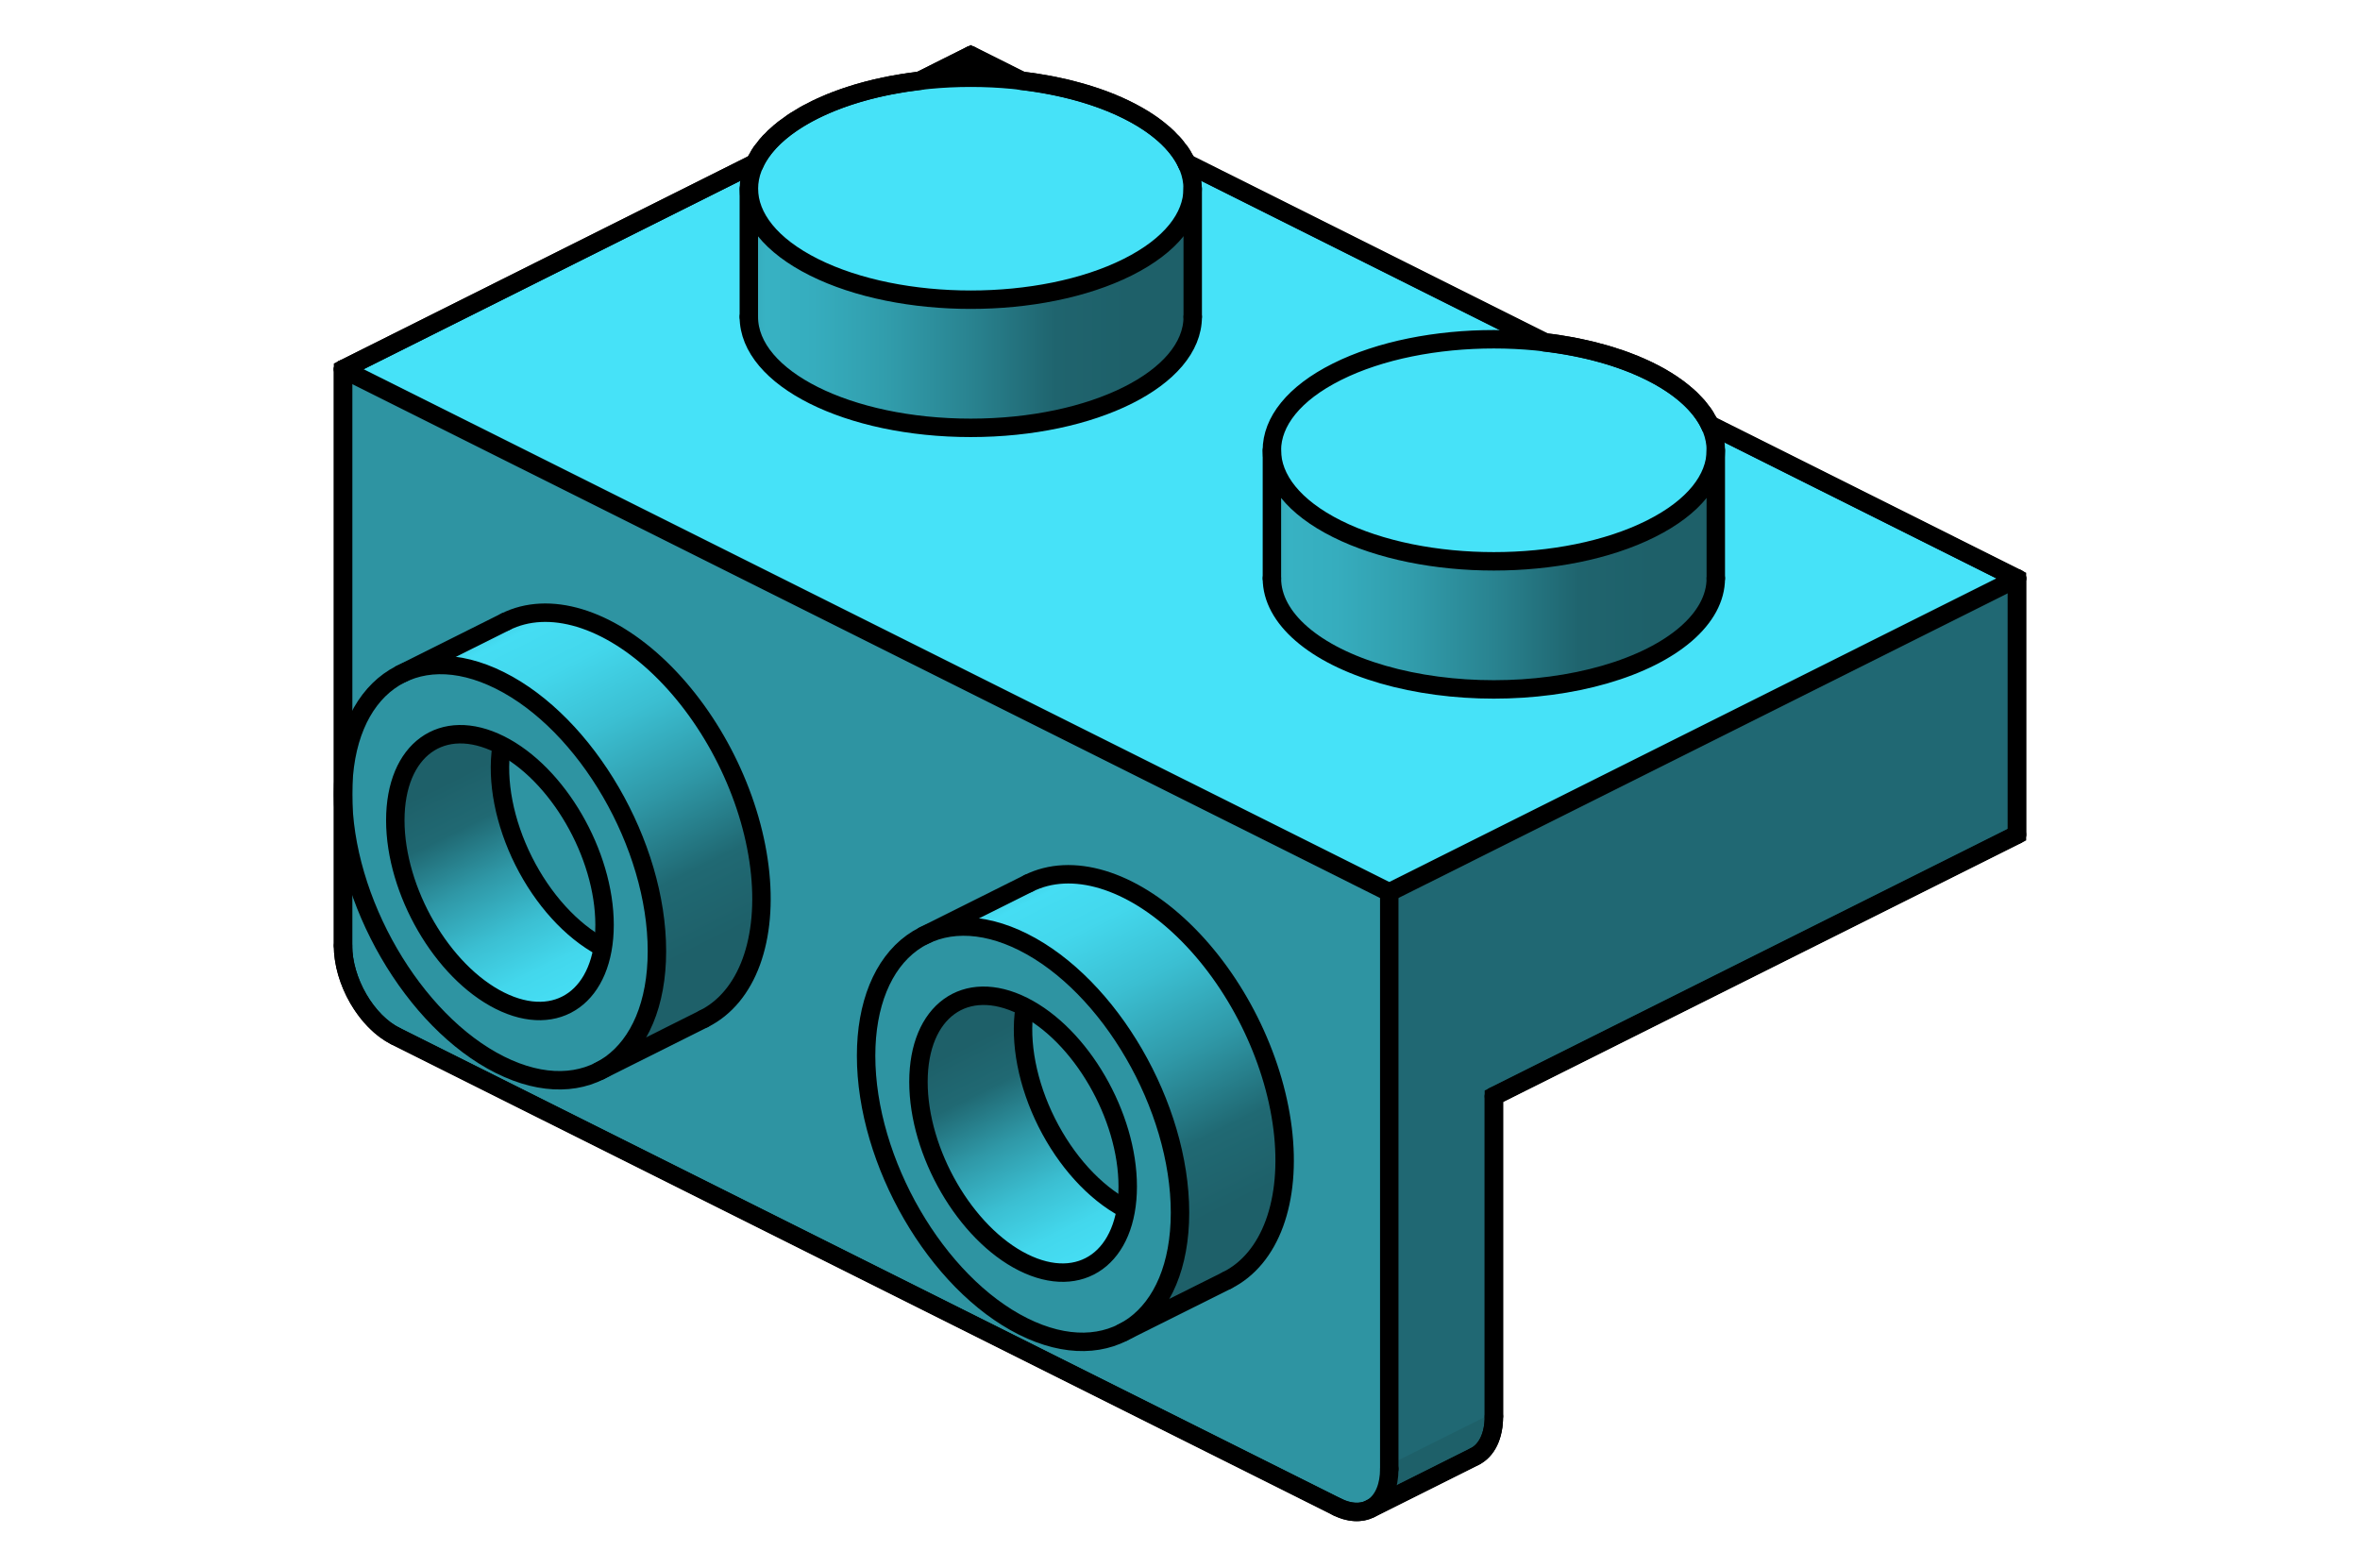
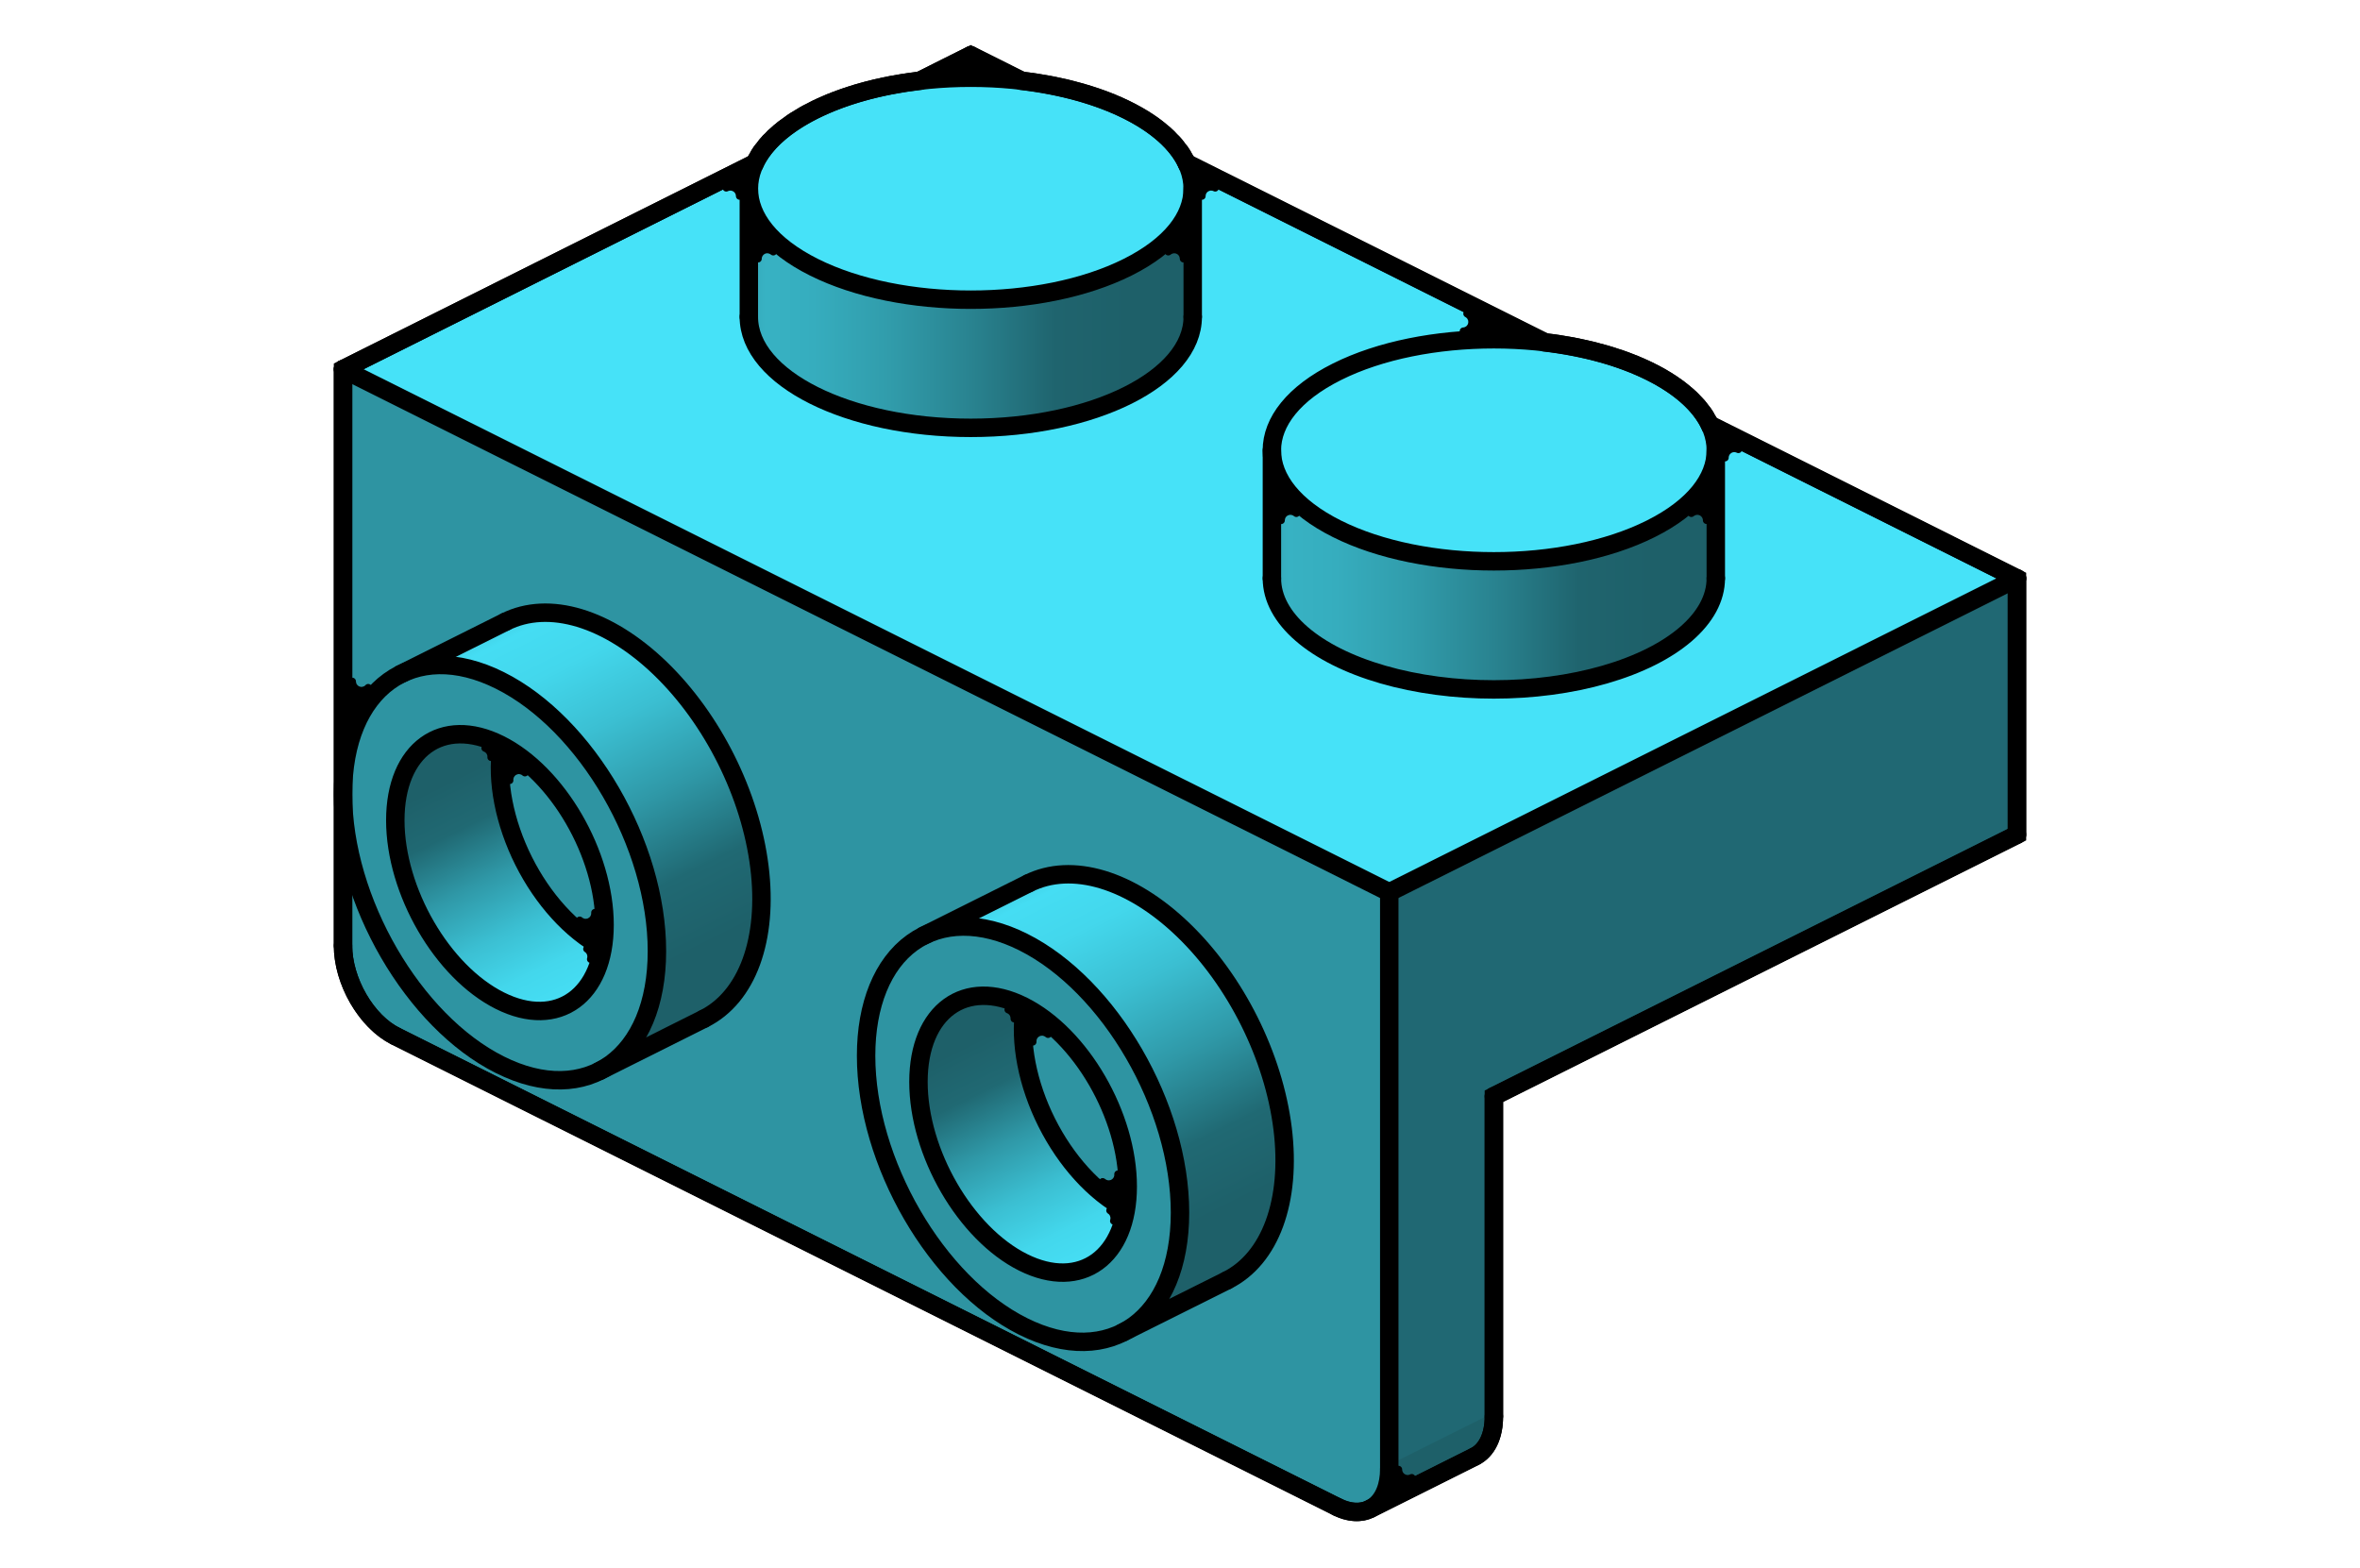
<svg xmlns="http://www.w3.org/2000/svg" viewBox="0 0 256 170" preserveAspectRatio="xMidYMid meet">
  <defs>
    <linearGradient id="g2" gradientUnits="userSpaceOnUse" x1="81.23" y1="27.42" x2="129.38" y2="27.42">
      <stop offset="0.0%" stop-color="#35aaba" />
      <stop offset="3.8%" stop-color="#37b2c3" />
      <stop offset="14.6%" stop-color="#36adbe" />
      <stop offset="30.9%" stop-color="#319dac" />
      <stop offset="50.0%" stop-color="#298390" />
      <stop offset="69.1%" stop-color="#1f646e" />
      <stop offset="85.4%" stop-color="#1e6069" />
      <stop offset="96.2%" stop-color="#1e6069" />
      <stop offset="100.0%" stop-color="#1e6069" />
    </linearGradient>
    <linearGradient id="g4" gradientUnits="userSpaceOnUse" x1="52.73" y1="77.46" x2="67.09" y2="106.17">
      <stop offset="0.0%" stop-color="#1e6069" />
      <stop offset="3.8%" stop-color="#1e6069" />
      <stop offset="14.6%" stop-color="#1e6069" />
      <stop offset="30.9%" stop-color="#206973" />
      <stop offset="50.0%" stop-color="#2f98a7" />
      <stop offset="69.1%" stop-color="#3bbfd2" />
      <stop offset="85.4%" stop-color="#43d7ec" />
      <stop offset="96.2%" stop-color="#45ddf3" />
      <stop offset="100.0%" stop-color="#41d0e5" />
    </linearGradient>
    <linearGradient id="g5" gradientUnits="userSpaceOnUse" x1="70.67" y1="113.35" x2="49.14" y2="70.28">
      <stop offset="-0.0%" stop-color="#1e6069" />
      <stop offset="3.8%" stop-color="#1e6069" />
      <stop offset="14.6%" stop-color="#1e6069" />
      <stop offset="30.9%" stop-color="#206973" />
      <stop offset="50.0%" stop-color="#2f98a7" />
      <stop offset="69.1%" stop-color="#3bbfd2" />
      <stop offset="85.4%" stop-color="#43d7ec" />
      <stop offset="96.2%" stop-color="#45ddf3" />
      <stop offset="100.0%" stop-color="#41d0e5" />
    </linearGradient>
    <linearGradient id="g8" gradientUnits="userSpaceOnUse" x1="154.29" y1="160.84" x2="156.37" y2="156.50">
      <stop offset="0.0%" stop-color="#1e6069" />
      <stop offset="9.5%" stop-color="#1e6069" />
      <stop offset="20.2%" stop-color="#1e6069" />
      <stop offset="31.9%" stop-color="#1e6069" />
      <stop offset="44.4%" stop-color="#1e6069" />
      <stop offset="57.7%" stop-color="#1e6069" />
      <stop offset="71.5%" stop-color="#1e6069" />
      <stop offset="85.6%" stop-color="#1e6069" />
      <stop offset="100.0%" stop-color="#1e6069" />
    </linearGradient>
    <linearGradient id="g9" gradientUnits="userSpaceOnUse" x1="109.47" y1="105.83" x2="123.83" y2="134.54">
      <stop offset="0.0%" stop-color="#1e6069" />
      <stop offset="3.8%" stop-color="#1e6069" />
      <stop offset="14.6%" stop-color="#1e6069" />
      <stop offset="30.9%" stop-color="#206973" />
      <stop offset="50.0%" stop-color="#2f98a7" />
      <stop offset="69.1%" stop-color="#3bbfd2" />
      <stop offset="85.4%" stop-color="#43d7ec" />
      <stop offset="96.2%" stop-color="#45ddf3" />
      <stop offset="100.0%" stop-color="#41d0e5" />
    </linearGradient>
    <linearGradient id="g10" gradientUnits="userSpaceOnUse" x1="137.97" y1="55.79" x2="186.12" y2="55.79">
      <stop offset="0.0%" stop-color="#35aaba" />
      <stop offset="3.8%" stop-color="#37b2c3" />
      <stop offset="14.6%" stop-color="#36adbe" />
      <stop offset="30.9%" stop-color="#319dac" />
      <stop offset="50.0%" stop-color="#298390" />
      <stop offset="69.1%" stop-color="#1f646e" />
      <stop offset="85.4%" stop-color="#1e6069" />
      <stop offset="96.2%" stop-color="#1e6069" />
      <stop offset="100.0%" stop-color="#1e6069" />
    </linearGradient>
    <linearGradient id="g12" gradientUnits="userSpaceOnUse" x1="127.42" y1="141.72" x2="105.88" y2="98.66">
      <stop offset="-0.0%" stop-color="#1e6069" />
      <stop offset="3.8%" stop-color="#1e6069" />
      <stop offset="14.6%" stop-color="#1e6069" />
      <stop offset="30.9%" stop-color="#206973" />
      <stop offset="50.0%" stop-color="#2f98a7" />
      <stop offset="69.1%" stop-color="#3bbfd2" />
      <stop offset="85.4%" stop-color="#43d7ec" />
      <stop offset="96.2%" stop-color="#45ddf3" />
      <stop offset="100.0%" stop-color="#41d0e5" />
    </linearGradient>
  </defs>
  <g stroke-linejoin="round">
    <path d="M 54.43 80.87 A 16.05 9.83 -116.57 0 0 63.31 101.46 A 16.05 9.83 -116.57 0 0 65.38 102.77 A 16.05 9.83 -116.57 0 0 56.83 82.43 A 16.05 9.83 -116.57 0 0 54.43 80.87 Z M 42.88 112.38 L 145.02 163.45 A 8.02 4.91 -116.57 0 0 146.49 163.95 L 150.64 160.23 A 8.02 4.91 -116.57 0 0 150.70 159.34 L 150.70 124.59 L 150.70 96.79 L 37.21 40.05 L 37.21 67.84 L 37.21 86.14 L 37.21 102.59 A 8.02 4.91 -116.57 0 0 42.88 112.38 Z M 43.65 73.03 L 45.62 72.05 L 54.82 67.45 A 24.07 14.74 -116.57 0 1 78.32 81.53 A 24.07 14.74 -116.57 0 1 77.37 109.91 A 24.07 14.74 -116.57 0 1 76.35 110.51 L 65.00 116.19 A 24.07 14.74 -116.57 0 1 41.13 101.39 A 24.07 14.74 -116.57 0 1 42.93 73.44 A 24.07 14.74 -116.57 0 1 43.65 73.03 Z M 100.21 101.49 L 102.36 100.42 L 111.56 95.82 A 24.07 14.74 -116.57 0 1 135.07 109.90 A 24.07 14.74 -116.57 0 1 134.12 138.28 A 24.07 14.74 -116.57 0 1 133.09 138.88 L 128.30 141.28 L 121.74 144.56 A 24.07 14.74 -116.57 0 1 97.88 129.78 A 24.07 14.74 -116.57 0 1 99.66 101.81 A 24.07 14.74 -116.57 0 1 100.21 101.49 Z M 111.17 109.24 A 16.05 9.83 -116.57 0 0 111.18 114.35 L 110.84 114.35 L 110.76 114.35 L 110.67 114.36 L 110.70 114.55 L 110.70 114.56 L 110.70 114.56 L 110.74 114.82 L 110.74 114.83 L 110.78 115.08 L 110.78 115.09 L 110.79 115.09 L 110.83 115.35 L 110.83 115.36 L 110.83 115.36 L 110.88 115.62 L 110.89 115.62 L 110.89 115.63 L 110.94 115.89 L 110.94 115.90 L 110.94 115.90 L 110.99 116.14 L 111.00 116.16 L 111.06 116.42 L 111.06 116.44 L 111.12 116.68 L 111.12 116.69 L 111.13 116.69 L 111.19 116.95 L 111.19 116.96 L 111.19 116.96 L 111.26 117.22 L 111.27 117.23 L 111.30 117.35 L 111.82 117.35 A 16.05 9.83 -116.57 0 0 122.13 131.14 A 16.05 9.83 -116.57 0 0 113.57 110.80 A 16.05 9.83 -116.57 0 0 111.17 109.24 Z M 150.65 160.22 L 146.49 163.95 A 8.02 4.91 -116.57 0 0 150.65 160.22 Z" fill="#2e94a2" fill-rule="evenodd" stroke="#2e94a2" stroke-width="0.8" />
    <path d="M 110.84 8.77 L 105.30 6.00 L 99.79 8.76 A 24.07 12.04 -180.00 0 1 110.84 8.77 Z M 167.58 37.14 L 128.73 17.71 A 24.07 12.04 -180.00 0 1 129.38 20.47 L 129.38 34.37 A 24.07 12.04 -180.00 0 1 106.27 46.40 A 24.07 12.04 -180.00 0 1 81.31 35.34 A 24.07 12.04 -180.00 0 1 81.23 34.37 L 81.23 20.47 A 24.07 12.04 -180.00 0 1 81.88 17.71 L 37.21 40.05 L 150.70 96.79 L 218.79 62.74 L 185.47 46.08 A 24.07 12.04 180.00 0 1 186.12 48.84 L 186.12 58.66 L 186.12 62.74 A 24.07 12.04 -180.00 0 1 163.02 74.77 A 24.07 12.04 -180.00 0 1 138.05 63.71 A 24.07 12.04 -180.00 0 1 137.97 62.74 L 137.97 52.64 L 137.97 48.84 A 24.07 12.04 180.00 0 1 161.31 36.82 A 24.07 12.04 180.00 0 1 167.58 37.14 Z" fill="#46e2f8" fill-rule="evenodd" stroke="#46e2f8" stroke-width="0.8" />
    <path d="M 129.38 34.37 L 129.38 20.47 A 24.07 12.04 -180.00 0 1 105.48 32.50 A 24.07 12.04 -180.00 0 1 81.27 20.98 A 24.07 12.04 -180.00 0 1 81.23 20.47 L 81.23 34.37 A 24.07 12.04 -180.00 0 0 104.33 46.40 A 24.07 12.04 -180.00 0 0 129.30 35.34 A 24.07 12.04 -180.00 0 0 129.38 34.37 Z" fill="url(#g2)" fill-rule="evenodd" stroke="url(#g2)" stroke-width="0.8" />
    <path d="M 127.60 25.01 A 24.07 12.04 -180.00 0 0 116.02 9.69 A 24.07 12.04 -180.00 0 0 84.61 14.32 A 24.07 12.04 -180.00 0 0 91.49 30.33 A 24.07 12.04 -180.00 0 0 123.94 28.09 A 24.07 12.04 -180.00 0 0 127.60 25.01 Z" fill="#46e2f8" fill-rule="evenodd" stroke="#46e2f8" stroke-width="0.8" />
    <path d="M 65.38 102.77 A 16.05 9.83 -116.57 0 1 54.23 83.31 A 16.05 9.83 -116.57 0 1 54.43 80.87 A 16.05 9.83 -116.57 0 0 42.90 88.37 A 16.05 9.83 -116.57 0 0 53.32 108.04 A 16.05 9.83 -116.57 0 0 65.38 102.77 Z" fill="url(#g4)" fill-rule="evenodd" stroke="url(#g4)" stroke-width="0.8" />
    <path d="M 54.82 67.45 L 43.47 73.12 A 24.07 14.74 -116.57 0 1 67.08 87.41 A 24.07 14.74 -116.57 0 1 65.41 115.95 A 24.07 14.74 -116.57 0 1 65.00 116.19 L 76.35 110.51 A 24.07 14.74 -116.57 0 0 79.19 83.26 A 24.07 14.74 -116.57 0 0 55.91 66.99 A 24.07 14.74 -116.57 0 0 54.82 67.45 Z" fill="url(#g5)" fill-rule="evenodd" stroke="url(#g5)" stroke-width="0.8" />
    <path d="M 59.25 117.09 A 24.07 14.74 -116.57 0 0 70.83 98.31 A 24.07 14.74 -116.57 0 0 51.70 72.77 A 24.07 14.74 -116.57 0 0 37.26 87.72 A 24.07 14.74 -116.57 0 0 54.23 115.50 A 24.07 14.74 -116.57 0 0 59.25 117.09 Z M 50.89 106.26 A 16.05 9.83 -116.57 0 1 43.17 86.03 A 16.05 9.83 -116.57 0 1 55.92 81.76 A 16.05 9.83 -116.57 0 1 65.55 101.35 A 16.05 9.83 -116.57 0 1 54.23 108.55 A 16.05 9.83 -116.57 0 1 50.89 106.26 Z" fill="#2e94a2" fill-rule="evenodd" stroke="#2e94a2" stroke-width="0.8" />
    <path d="M 150.70 124.59 L 150.70 159.34 L 162.05 153.66 L 162.05 118.91 L 218.79 90.54 L 218.79 62.74 L 150.70 96.79 L 150.70 124.59 Z" fill="#206873" fill-rule="evenodd" stroke="#206873" stroke-width="0.8" />
    <path d="M 162.05 153.66 L 150.70 159.34 A 8.02 4.91 -116.57 0 1 148.61 163.68 L 159.96 158.00 A 8.02 4.91 -116.57 0 0 162.05 153.66 Z" fill="url(#g8)" fill-rule="evenodd" stroke="url(#g8)" stroke-width="0.8" />
    <path d="M 122.13 131.14 A 16.05 9.83 -116.57 0 1 111.82 117.35 L 111.30 117.35 L 111.27 117.23 L 111.26 117.22 L 111.19 116.96 L 111.19 116.96 L 111.19 116.95 L 111.13 116.69 L 111.12 116.69 L 111.12 116.68 L 111.06 116.44 L 111.06 116.42 L 111.00 116.16 L 110.99 116.14 L 110.94 115.90 L 110.94 115.90 L 110.94 115.89 L 110.89 115.63 L 110.89 115.62 L 110.88 115.62 L 110.83 115.36 L 110.83 115.36 L 110.83 115.35 L 110.79 115.09 L 110.78 115.09 L 110.78 115.08 L 110.74 114.83 L 110.74 114.82 L 110.70 114.56 L 110.70 114.56 L 110.70 114.55 L 110.67 114.36 L 110.76 114.35 L 110.84 114.35 L 111.18 114.35 A 16.05 9.83 -116.57 0 1 111.17 109.24 A 16.05 9.83 -116.57 0 0 99.65 116.75 A 16.05 9.83 -116.57 0 0 110.08 136.42 A 16.05 9.83 -116.57 0 0 122.13 131.14 Z" fill="url(#g9)" fill-rule="evenodd" stroke="url(#g9)" stroke-width="0.8" />
    <path d="M 186.12 62.74 L 186.12 48.84 A 24.07 12.04 180.00 0 1 162.23 60.87 A 24.07 12.04 180.00 0 1 138.01 49.35 A 24.07 12.04 180.00 0 1 137.97 48.84 L 137.97 62.74 A 24.07 12.04 -180.00 0 0 161.08 74.77 A 24.07 12.04 -180.00 0 0 186.04 63.71 A 24.07 12.04 -180.00 0 0 186.12 62.74 Z" fill="url(#g10)" fill-rule="evenodd" stroke="url(#g10)" stroke-width="0.8" />
    <path d="M 183.33 54.47 A 24.07 12.04 180.00 0 0 174.85 38.65 A 24.07 12.04 180.00 0 0 142.68 41.70 A 24.07 12.04 180.00 0 0 146.34 57.97 A 24.07 12.04 180.00 0 0 179.07 57.36 A 24.07 12.04 180.00 0 0 183.33 54.47 Z" fill="#46e2f8" fill-rule="evenodd" stroke="#46e2f8" stroke-width="0.8" />
    <path d="M 111.56 95.82 L 100.21 101.49 A 24.07 14.74 -116.57 0 1 123.77 115.67 A 24.07 14.74 -116.57 0 1 122.77 143.96 A 24.07 14.74 -116.57 0 1 121.74 144.56 L 133.09 138.88 A 24.07 14.74 -116.57 0 0 135.94 111.63 A 24.07 14.74 -116.57 0 0 112.66 95.36 A 24.07 14.74 -116.57 0 0 111.56 95.82 Z" fill="url(#g12)" fill-rule="evenodd" stroke="url(#g12)" stroke-width="0.8" />
    <path d="M 114.35 145.15 A 24.07 14.74 -116.57 0 0 127.87 128.88 A 24.07 14.74 -116.57 0 0 110.13 101.78 A 24.07 14.74 -116.57 0 0 93.96 114.00 A 24.07 14.74 -116.57 0 0 109.28 142.93 A 24.07 14.74 -116.57 0 0 114.35 145.15 Z M 108.73 135.53 A 16.05 9.83 -116.57 0 1 99.72 115.67 A 16.05 9.83 -116.57 0 1 111.54 109.43 A 16.05 9.83 -116.57 0 1 122.32 128.35 A 16.05 9.83 -116.57 0 1 112.11 137.42 A 16.05 9.83 -116.57 0 1 108.73 135.53 Z" fill="#2e94a2" fill-rule="evenodd" stroke="#2e94a2" stroke-width="0.8" />
    <path d="M 105.74 7.44 L 105.95 7.44 L 105.30 7.12 L 104.66 7.44 L 104.87 7.44 L 104.88 7.44 L 105.30 7.43 L 105.31 7.43 L 105.73 7.44 L 105.74 7.44 Z" fill="#000000" fill-rule="evenodd" stroke="#000000" stroke-width="0.8" />
+     <path d="M 38.85 74.84 L 38.76 74.80 L 38.67 74.75 L 38.59 74.69 L 38.51 74.62 L 38.45 74.55 L 38.38 74.47 L 38.33 74.39 L 38.29 74.30 L 38.26 74.20 L 38.23 74.11 L 38.22 74.01 L 38.21 73.91 L 38.21 77.08 L 38.32 76.88 L 38.33 76.86 L 38.48 76.61 L 38.49 76.59 L 38.63 76.34 L 38.65 76.32 L 38.80 76.09 L 38.81 76.07 L 38.97 75.83 L 38.98 75.81 L 39.14 75.59 L 39.15 75.57 L 39.32 75.34 L 39.33 75.33 L 39.50 75.11 L 39.52 75.09 L 39.69 74.88 L 39.70 74.86 L 39.88 74.66 L 39.90 74.64 L 39.94 74.59 L 39.88 74.65 L 39.80 74.72 L 39.72 74.77 L 39.63 74.82 L 39.53 74.85 L 39.44 74.88 L 39.34 74.90 L 39.24 74.91 L 39.14 74.91 L 39.04 74.89 L 38.94 74.87 L 38.85 74.84 Z" fill="#000000" fill-rule="evenodd" stroke="#000000" stroke-width="0.8" />
+     <path d="M 53.27 82.05 L 53.27 82.15 L 53.28 82.09 L 53.28 82.07 L 53.30 81.84 L 53.30 81.82 L 53.32 81.59 L 53.32 81.58 L 53.34 81.44 L 53.24 81.39 L 53.06 81.32 L 52.88 81.25 L 52.70 81.18 L 52.62 81.15 L 52.70 81.18 L 52.79 81.23 L 52.87 81.29 L 52.95 81.35 L 53.02 81.42 L 53.08 81.50 L 53.14 81.58 L 53.18 81.67 L 53.22 81.76 L 53.25 81.86 L 53.27 81.95 L 53.27 82.05 Z" fill="#000000" fill-rule="evenodd" stroke="#000000" stroke-width="0.8" />
+     <path d="M 55.84 83.68 L 55.93 83.64 L 56.02 83.61 L 56.12 83.58 L 56.22 83.57 L 56.32 83.57 L 56.42 83.58 L 56.51 83.60 L 56.61 83.63 L 56.70 83.66 L 56.79 83.71 L 56.87 83.76 L 56.94 83.82 L 56.89 83.78 L 56.71 83.62 L 56.53 83.47 L 56.35 83.32 L 56.17 83.18 L 55.99 83.03 L 55.80 82.90 L 55.62 82.77 L 55.44 82.64 L 55.26 82.51 L 55.25 82.51 L 55.25 82.66 L 55.24 82.89 L 55.23 83.11 L 55.23 83.34 L 55.23 83.57 L 55.24 83.81 L 55.25 84.04 L 55.26 84.28 L 55.28 84.51 L 55.29 84.65 L 55.28 84.55 L 55.29 84.45 L 55.31 84.36 L 55.34 84.26 L 55.37 84.17 L 55.41 84.08 L 55.47 84.00 L 55.53 83.92 L 55.60 83.85 L 55.67 83.78 L 55.75 83.72 L 55.84 83.68 Z" fill="#000000" fill-rule="evenodd" stroke="#000000" stroke-width="0.8" />
+     <path d="M 64.06 99.91 L 63.98 99.96 L 63.89 100.00 L 63.79 100.03 L 63.70 100.05 L 63.60 100.06 L 63.50 100.06 L 63.40 100.06 L 63.31 100.04 L 63.21 100.01 L 63.12 99.97 L 63.03 99.93 L 62.95 99.88 L 62.88 99.82 L 62.99 99.92 L 63.17 100.08 L 63.36 100.23 L 63.54 100.38 L 63.72 100.52 L 63.90 100.66 L 64.09 100.79 L 64.27 100.93 L 64.45 101.05 L 64.56 101.12 L 64.57 101.00 L 64.58 100.78 L 64.58 100.56 L 64.58 100.33 L 64.58 100.10 L 64.58 99.87 L 64.57 99.64 L 64.56 99.40 L 64.54 99.17 L 64.53 98.99 L 64.53 99.09 L 64.52 99.19 L 64.51 99.28 L 64.48 99.38 L 64.44 99.47 L 64.40 99.56 L 64.35 99.64 L 64.29 99.72 L 64.22 99.79 L 64.14 99.85 L 64.06 99.91 Z" fill="#000000" fill-rule="evenodd" stroke="#000000" stroke-width="0.8" />
+     <path d="M 64.11 103.87 L 64.09 103.97 L 64.07 104.05 L 64.12 103.87 L 64.18 103.68 L 64.22 103.50 L 64.27 103.30 L 64.17 103.25 L 64.16 103.24 L 63.96 103.12 L 63.95 103.11 L 63.75 102.99 L 63.74 102.98 L 63.66 102.93 L 63.74 102.98 L 63.81 103.05 L 63.88 103.12 L 63.94 103.20 L 63.99 103.29 L 64.04 103.38 L 64.07 103.47 L 64.09 103.57 L 64.11 103.67 L 64.11 103.77 L 64.11 103.87 Z" fill="#000000" fill-rule="evenodd" stroke="#000000" stroke-width="0.8" />
+     <path d="M 79.71 20.40 L 79.79 20.45 L 79.87 20.51 L 79.94 20.57 L 80.01 20.65 L 80.06 20.72 L 80.11 20.81 L 80.15 20.89 L 80.19 20.99 L 80.21 21.08 L 80.22 21.18 L 80.23 21.27 L 80.23 20.47 L 80.23 20.47 L 80.23 20.45 L 80.23 20.25 L 80.23 20.21 L 80.24 20.00 L 80.25 19.96 L 80.27 19.76 L 80.27 19.72 L 80.28 19.63 L 78.78 20.38 L 78.87 20.34 L 78.96 20.31 L 79.06 20.29 L 79.15 20.28 L 79.25 20.27 L 79.35 20.28 L 79.44 20.30 L 79.53 20.32 L 79.62 20.36 L 79.71 20.40 Z" fill="#000000" fill-rule="evenodd" stroke="#000000" stroke-width="0.8" />
+     <path d="M 82.85 27.15 L 82.95 27.11 L 83.04 27.09 L 83.14 27.08 L 83.24 27.07 L 83.34 27.08 L 83.44 27.10 L 83.53 27.12 L 83.62 27.16 L 83.71 27.20 L 83.80 27.25 L 83.88 27.31 L 83.81 27.25 L 83.79 27.24 L 83.58 27.06 L 83.57 27.04 L 83.37 26.86 L 83.35 26.84 L 83.16 26.66 L 83.14 26.64 L 82.96 26.45 L 82.94 26.44 L 82.76 26.25 L 82.75 26.23 L 82.57 26.04 L 82.56 26.02 L 82.39 25.83 L 82.37 25.81 L 82.23 25.64 L 82.23 28.07 L 82.23 27.98 L 82.25 27.88 L 82.27 27.78 L 82.31 27.69 L 82.35 27.60 L 82.40 27.52 L 82.46 27.44 L 82.53 27.36 L 82.60 27.30 L 82.68 27.24 L 82.76 27.19 L 82.85 27.15 Z" fill="#000000" fill-rule="evenodd" stroke="#000000" stroke-width="0.8" />
+     <path d="M 105.95 7.44 L 105.30 7.12 L 104.66 7.44 L 104.87 7.44 L 104.88 7.44 L 105.30 7.43 L 105.31 7.43 L 105.73 7.44 L 105.74 7.44 L 105.95 7.44 Z" fill="#000000" fill-rule="evenodd" stroke="#000000" stroke-width="0.8" />
+     <path d="M 110.02 110.42 L 110.02 110.51 L 110.02 110.46 L 110.02 110.44 L 110.04 110.21 L 110.04 110.19 L 110.06 109.96 L 110.06 109.95 L 110.08 109.81 L 109.98 109.77 L 109.80 109.69 L 109.62 109.62 L 109.44 109.55 L 109.36 109.52 L 109.45 109.56 L 109.53 109.60 L 109.62 109.66 L 109.69 109.72 L 109.76 109.79 L 109.83 109.87 L 109.88 109.95 L 109.93 110.04 L 109.96 110.13 L 109.99 110.23 L 110.01 110.32 L 110.02 110.42 Z" fill="#000000" fill-rule="evenodd" stroke="#000000" stroke-width="0.8" />
+     <path d="M 112.58 112.05 L 112.67 112.01 L 112.77 111.98 L 112.86 111.96 L 112.96 111.95 L 113.06 111.94 L 113.16 111.95 L 113.26 111.97 L 113.35 112.00 L 113.44 112.03 L 113.53 112.08 L 113.61 112.13 L 113.69 112.19 L 113.64 112.15 L 113.46 111.99 L 113.28 111.84 L 113.09 111.69 L 112.91 111.55 L 112.73 111.41 L 112.55 111.27 L 112.36 111.14 L 112.18 111.01 L 112.00 110.88 L 111.99 111.04 L 111.98 111.26 L 111.98 111.49 L 111.98 111.72 L 111.98 111.94 L 111.98 112.18 L 111.99 112.41 L 112.00 112.65 L 112.02 112.89 L 112.03 113.02 L 112.03 112.92 L 112.04 112.82 L 112.05 112.73 L 112.08 112.63 L 112.11 112.54 L 112.16 112.45 L 112.21 112.37 L 112.27 112.29 L 112.34 112.22 L 112.42 112.15 L 112.50 112.10 L 112.58 112.05 Z" fill="#000000" fill-rule="evenodd" stroke="#000000" stroke-width="0.8" />
+     <path d="M 120.81 128.28 L 120.72 128.33 L 120.63 128.37 L 120.54 128.40 L 120.44 128.42 L 120.34 128.43 L 120.25 128.44 L 120.15 128.43 L 120.05 128.41 L 119.95 128.38 L 119.86 128.35 L 119.78 128.30 L 119.69 128.25 L 119.61 128.19 L 119.74 128.29 L 119.92 128.45 L 120.10 128.60 L 120.28 128.75 L 120.47 128.89 L 120.65 129.03 L 120.83 129.17 L 121.02 129.30 L 121.20 129.43 L 121.31 129.50 L 121.31 129.38 L 121.32 129.15 L 121.32 128.93 L 121.33 128.70 L 121.32 128.47 L 121.32 128.24 L 121.31 128.01 L 121.30 127.77 L 121.28 127.54 L 121.27 127.36 L 121.27 127.46 L 121.27 127.56 L 121.25 127.65 L 121.22 127.75 L 121.19 127.84 L 121.14 127.93 L 121.09 128.01 L 121.03 128.09 L 120.96 128.16 L 120.89 128.22 L 120.81 128.28 Z" fill="#000000" fill-rule="evenodd" stroke="#000000" stroke-width="0.8" />
+     <path d="M 120.85 132.24 L 120.84 132.34 L 120.81 132.44 L 120.81 132.43 L 120.87 132.24 L 120.92 132.06 L 120.97 131.87 L 121.01 131.68 L 120.92 131.62 L 120.90 131.61 L 120.71 131.49 L 120.69 131.48 L 120.50 131.36 L 120.48 131.35 L 120.40 131.30 L 120.48 131.36 L 120.56 131.42 L 120.63 131.50 L 120.69 131.58 L 120.74 131.66 L 120.78 131.75 L 120.81 131.85 L 120.84 131.94 L 120.85 132.04 L 120.86 132.14 L 120.85 132.24 Z" fill="#000000" fill-rule="evenodd" stroke="#000000" stroke-width="0.8" />
+     <path d="M 130.89 20.40 L 130.98 20.36 L 131.07 20.32 L 131.16 20.30 L 131.26 20.28 L 131.36 20.27 L 131.45 20.28 L 131.55 20.29 L 131.64 20.31 L 131.74 20.34 L 131.82 20.38 L 130.32 19.63 L 130.34 19.72 L 130.34 19.76 L 130.36 19.96 L 130.36 20.00 L 130.37 20.21 L 130.37 20.25 L 130.38 20.45 L 130.38 20.47 L 130.38 20.47 L 130.38 21.27 L 130.38 21.18 L 130.40 21.08 L 130.42 20.99 L 130.45 20.89 L 130.49 20.81 L 130.54 20.72 L 130.60 20.65 L 130.66 20.57 L 130.73 20.51 L 130.81 20.45 L 130.89 20.40 Z" fill="#000000" fill-rule="evenodd" stroke="#000000" stroke-width="0.8" />
+     <path d="M 127.75 27.15 L 127.84 27.19 L 127.93 27.24 L 128.01 27.30 L 128.08 27.36 L 128.15 27.44 L 128.21 27.52 L 128.26 27.60 L 128.30 27.69 L 128.33 27.78 L 128.36 27.88 L 128.37 27.98 L 128.38 28.07 L 128.38 25.64 L 128.23 25.81 L 128.22 25.83 L 128.05 26.02 L 128.03 26.04 L 127.86 26.23 L 127.84 26.25 L 127.66 26.44 L 127.65 26.45 L 127.46 26.64 L 127.45 26.66 L 127.25 26.84 L 127.24 26.86 L 127.04 27.04 L 127.02 27.06 L 126.81 27.24 L 126.80 27.25 L 126.73 27.31 L 126.81 27.25 L 126.89 27.20 L 126.98 27.16 L 127.07 27.12 L 127.17 27.10 L 127.27 27.08 L 127.36 27.07 L 127.46 27.08 L 127.56 27.09 L 127.66 27.11 L 127.75 27.15 Z" fill="#000000" fill-rule="evenodd" stroke="#000000" stroke-width="0.8" />
+     <path d="M 139.60 55.52 L 139.69 55.49 L 139.79 55.46 L 139.88 55.45 L 139.98 55.45 L 140.08 55.45 L 140.18 55.47 L 140.28 55.49 L 140.37 55.53 L 140.46 55.57 L 140.54 55.62 L 140.62 55.68 L 140.55 55.62 L 140.53 55.61 L 140.33 55.43 L 140.31 55.42 L 140.11 55.23 L 140.10 55.22 L 139.90 55.03 L 139.89 55.02 L 139.70 54.83 L 139.69 54.81 L 139.50 54.62 L 139.49 54.60 L 139.31 54.41 L 139.30 54.40 L 139.13 54.20 L 139.12 54.19 L 138.97 54.01 L 138.97 56.45 L 138.98 56.35 L 138.99 56.25 L 139.02 56.15 L 139.05 56.06 L 139.09 55.97 L 139.14 55.89 L 139.20 55.81 L 139.27 55.73 L 139.34 55.67 L 139.42 55.61 L 139.51 55.56 L 139.60 55.52 Z" fill="#000000" fill-rule="evenodd" stroke="#000000" stroke-width="0.8" />
+     <path d="M 159.66 34.78 L 159.67 34.88 L 159.67 34.98 L 159.66 35.07 L 159.64 35.17 L 159.62 35.26 L 159.58 35.35 L 159.53 35.43 L 159.48 35.51 L 159.42 35.59 L 159.35 35.66 L 159.28 35.72 L 159.20 35.77 L 159.11 35.82 L 159.02 35.86 L 158.93 35.89 L 158.84 35.91 L 158.74 35.92 L 159.05 35.90 L 159.06 35.90 L 159.47 35.88 L 159.48 35.87 L 159.90 35.85 L 159.91 35.85 L 160.33 35.84 L 160.34 35.84 L 160.76 35.82 L 160.76 35.82 L 161.18 35.81 L 161.19 35.81 L 161.61 35.81 L 161.62 35.81 L 162.04 35.81 L 162.05 35.81 L 162.47 35.81 L 162.48 35.81 L 162.69 35.81 L 159.13 34.03 L 159.21 34.07 L 159.28 34.13 L 159.36 34.19 L 159.43 34.26 L 159.49 34.34 L 159.54 34.42 L 159.58 34.51 L 159.62 34.59 L 159.65 34.69 L 159.66 34.78 Z" fill="#000000" fill-rule="evenodd" stroke="#000000" stroke-width="0.8" />
+     <path d="M 187.64 48.77 L 187.72 48.73 L 187.81 48.69 L 187.91 48.67 L 188.00 48.65 L 188.10 48.65 L 188.20 48.65 L 188.29 48.66 L 188.39 48.68 L 188.48 48.71 L 188.57 48.75 L 187.07 48.00 L 187.08 48.09 L 187.08 48.13 L 187.10 48.34 L 187.10 48.37 L 187.12 48.58 L 187.12 48.62 L 187.12 48.83 L 187.12 48.84 L 187.12 48.84 L 187.12 49.65 L 187.12 49.55 L 187.14 49.45 L 187.16 49.36 L 187.19 49.27 L 187.24 49.18 L 187.28 49.10 L 187.34 49.02 L 187.41 48.95 L 187.48 48.88 L 187.55 48.82 L 187.64 48.77 Z" fill="#000000" fill-rule="evenodd" stroke="#000000" stroke-width="0.8" />
+     <path d="M 184.40 55.49 L 184.50 55.52 L 184.59 55.56 L 184.67 55.61 L 184.75 55.67 L 184.82 55.73 L 184.89 55.81 L 184.95 55.89 L 185.00 55.97 L 185.04 56.06 L 185.08 56.15 L 185.10 56.25 L 185.12 56.35 L 185.12 56.44 L 185.12 54.01 L 184.98 54.19 L 184.96 54.20 L 184.79 54.40 L 184.78 54.41 L 184.60 54.60 L 184.59 54.62 L 184.41 54.81 L 184.39 54.83 L 184.21 55.02 L 184.19 55.03 L 184.00 55.22 L 183.98 55.23 L 183.78 55.42 L 183.76 55.43 L 183.56 55.61 L 183.54 55.62 L 183.47 55.68 L 183.55 55.62 L 183.64 55.57 L 183.72 55.53 L 183.82 55.49 L 183.91 55.47 L 184.01 55.45 L 184.11 55.45 L 184.21 55.45 L 184.31 55.46 L 184.40 55.49 Z" fill="#000000" fill-rule="evenodd" stroke="#000000" stroke-width="0.8" />
+     <path d="M 152.05 160.16 L 151.98 160.09 L 151.91 160.02 L 151.86 159.94 L 151.81 159.86 L 151.77 159.77 L 151.74 159.68 L 151.72 159.59 L 151.70 159.49 L 151.70 159.40 L 151.70 159.47 L 151.70 159.48 L 151.69 159.60 L 151.69 159.61 L 151.69 159.73 L 151.69 159.75 L 151.68 159.87 L 151.68 159.88 L 151.67 160.00 L 151.67 160.01 L 151.66 160.13 L 151.66 160.15 L 151.65 160.26 L 151.65 160.28 L 151.64 160.39 L 151.63 160.41 L 151.62 160.52 L 151.62 160.53 L 151.60 160.65 L 151.60 160.66 L 151.58 160.77 L 151.58 160.79 L 151.56 160.90 L 151.55 160.91 L 151.53 161.02 L 151.53 161.04 L 151.51 161.11 L 153.14 160.29 L 153.06 160.33 L 152.96 160.36 L 152.87 160.38 L 152.77 160.40 L 152.68 160.40 L 152.58 160.39 L 152.48 160.38 L 152.39 160.35 L 152.30 160.31 L 152.21 160.27 L 152.13 160.22 L 152.05 160.16 Z" fill="#000000" fill-rule="evenodd" stroke="#000000" stroke-width="0.8" />
  </g>
  <defs>
    <clipPath id="sclip">
      <path d="M 36.23 103.21 L 36.23 103.22 L 36.23 103.23 L 36.23 103.25 L 36.23 103.26 L 36.23 103.27 L 36.26 103.55 L 36.27 103.63 L 36.29 103.87 L 36.30 103.90 L 36.30 103.92 L 36.30 103.95 L 36.34 104.19 L 36.39 104.51 L 36.40 104.57 L 36.40 104.59 L 36.42 104.66 L 36.42 104.69 L 36.43 104.72 L 36.45 104.84 L 36.53 105.17 L 36.54 105.21 L 36.55 105.24 L 36.56 105.31 L 36.61 105.50 L 36.67 105.71 L 36.69 105.76 L 36.69 105.78 L 36.70 105.83 L 36.72 105.88 L 36.73 105.92 L 36.75 105.97 L 36.81 106.16 L 36.92 106.48 L 36.94 106.55 L 36.95 106.57 L 36.97 106.63 L 37.04 106.80 L 37.16 107.12 L 37.21 107.23 L 37.22 107.26 L 37.22 107.26 L 37.22 107.26 L 37.30 107.45 L 37.44 107.76 L 37.46 107.79 L 37.48 107.84 L 37.50 107.88 L 37.50 107.89 L 37.52 107.93 L 37.59 108.08 L 37.76 108.39 L 37.81 108.49 L 37.83 108.53 L 37.86 108.58 L 37.92 108.69 L 37.98 108.80 L 38.00 108.83 L 38.03 108.88 L 38.09 108.99 L 38.15 109.08 L 38.19 109.15 L 38.23 109.21 L 38.27 109.28 L 38.47 109.58 L 38.53 109.67 L 38.58 109.74 L 38.59 109.76 L 38.60 109.78 L 38.63 109.82 L 38.66 109.86 L 38.86 110.13 L 38.95 110.25 L 38.99 110.31 L 39.02 110.35 L 39.06 110.40 L 39.28 110.67 L 39.39 110.80 L 39.42 110.84 L 39.45 110.87 L 39.49 110.92 L 39.72 111.17 L 39.85 111.31 L 39.88 111.34 L 39.90 111.37 L 39.95 111.41 L 40.01 111.47 L 40.01 111.47 L 40.18 111.64 L 40.33 111.78 L 40.34 111.79 L 40.35 111.80 L 40.35 111.80 L 40.42 111.87 L 40.66 112.08 L 40.74 112.15 L 40.77 112.17 L 40.81 112.21 L 40.82 112.21 L 40.87 112.25 L 40.89 112.27 L 40.89 112.27 L 41.15 112.47 L 41.34 112.61 L 41.36 112.63 L 41.41 112.66 L 41.55 112.75 L 41.55 112.76 L 41.58 112.78 L 41.66 112.83 L 41.87 112.96 L 41.90 112.98 L 41.93 112.99 L 42.17 113.14 L 42.43 113.27 L 144.58 164.34 L 144.69 164.40 L 144.81 164.46 L 144.93 164.51 L 145.04 164.55 L 145.10 164.58 L 145.14 164.60 L 145.15 164.60 L 145.16 164.60 L 145.27 164.65 L 145.39 164.69 L 145.45 164.71 L 145.51 164.73 L 145.62 164.77 L 145.63 164.77 L 145.67 164.78 L 145.71 164.79 L 145.74 164.80 L 145.86 164.83 L 145.98 164.86 L 146.09 164.89 L 146.22 164.91 L 146.24 164.92 L 146.29 164.93 L 146.30 164.93 L 146.31 164.93 L 146.31 164.93 L 146.45 164.95 L 146.57 164.97 L 146.69 164.98 L 146.72 164.99 L 146.73 164.99 L 146.78 164.99 L 146.82 164.99 L 146.92 165.00 L 147.04 165.00 L 147.16 165.01 L 147.21 165.01 L 147.28 165.00 L 147.32 165.00 L 147.33 165.00 L 147.40 165.00 L 147.51 164.99 L 147.62 164.98 L 147.74 164.97 L 147.86 164.95 L 147.90 164.95 L 147.97 164.94 L 148.05 164.92 L 148.08 164.91 L 148.19 164.89 L 148.30 164.86 L 148.42 164.83 L 148.53 164.79 L 148.63 164.75 L 148.75 164.71 L 148.83 164.68 L 148.88 164.66 L 148.93 164.63 L 148.96 164.62 L 149.06 164.57 L 160.42 158.89 L 160.54 158.83 L 160.67 158.76 L 160.80 158.67 L 160.81 158.67 L 160.81 158.67 L 160.86 158.63 L 160.92 158.59 L 161.04 158.51 L 161.16 158.41 L 161.25 158.33 L 161.26 158.32 L 161.26 158.32 L 161.27 158.31 L 161.38 158.22 L 161.49 158.11 L 161.59 158.00 L 161.63 157.96 L 161.64 157.95 L 161.69 157.89 L 161.79 157.78 L 161.88 157.65 L 161.96 157.55 L 161.99 157.52 L 162.02 157.47 L 162.06 157.41 L 162.14 157.28 L 162.22 157.15 L 162.27 157.06 L 162.29 157.01 L 162.37 156.87 L 162.43 156.73 L 162.50 156.59 L 162.50 156.58 L 162.51 156.56 L 162.53 156.52 L 162.56 156.44 L 162.61 156.29 L 162.67 156.14 L 162.70 156.03 L 162.71 156.00 L 162.76 155.84 L 162.81 155.68 L 162.84 155.51 L 162.85 155.48 L 162.86 155.47 L 162.86 155.45 L 162.88 155.36 L 162.91 155.20 L 162.94 155.03 L 162.95 154.94 L 162.96 154.93 L 162.97 154.86 L 162.99 154.70 L 163.00 154.53 L 163.02 154.36 L 163.02 154.30 L 163.03 154.25 L 163.03 154.23 L 163.03 154.19 L 163.04 154.01 L 163.04 153.84 L 163.05 153.67 L 163.05 119.53 L 219.79 91.16 L 219.79 62.13 L 186.22 45.34 L 186.07 45.09 L 185.95 44.89 L 185.81 44.61 L 185.75 44.55 L 185.72 44.48 L 185.66 44.40 L 185.62 44.33 L 185.35 43.99 L 184.96 43.48 L 184.91 43.42 L 184.87 43.37 L 184.82 43.32 L 184.78 43.28 L 184.47 42.96 L 184.05 42.52 L 183.90 42.39 L 183.78 42.27 L 183.75 42.24 L 183.71 42.21 L 183.43 41.98 L 183.01 41.63 L 182.80 41.47 L 182.63 41.33 L 182.47 41.22 L 182.35 41.13 L 182.12 40.98 L 181.85 40.78 L 181.57 40.61 L 181.33 40.45 L 181.02 40.27 L 180.80 40.13 L 180.69 40.07 L 180.56 39.99 L 180.20 39.80 L 179.90 39.63 L 179.54 39.46 L 179.16 39.26 L 179.11 39.24 L 179.07 39.22 L 178.80 39.10 L 178.69 39.05 L 178.34 38.89 L 178.03 38.76 L 177.65 38.59 L 177.37 38.49 L 177.18 38.41 L 176.95 38.33 L 176.67 38.21 L 176.37 38.11 L 176.05 37.99 L 175.52 37.83 L 175.15 37.70 L 175.03 37.66 L 174.90 37.62 L 174.62 37.54 L 174.36 37.46 L 173.60 37.26 L 173.06 37.11 L 173.05 37.11 L 172.99 37.09 L 172.82 37.05 L 172.60 37.00 L 171.64 36.79 L 171.09 36.67 L 170.96 36.65 L 170.78 36.61 L 170.76 36.60 L 170.74 36.60 L 170.63 36.58 L 169.71 36.43 L 169.09 36.32 L 168.99 36.31 L 168.88 36.29 L 168.64 36.26 L 168.41 36.23 L 167.88 36.17 L 129.48 16.97 L 129.32 16.71 L 129.21 16.51 L 129.06 16.24 L 129.01 16.17 L 128.97 16.11 L 128.92 16.03 L 128.88 15.96 L 128.60 15.62 L 128.21 15.10 L 128.17 15.06 L 128.13 15.00 L 128.07 14.95 L 128.04 14.90 L 127.71 14.58 L 127.31 14.16 L 127.16 14.03 L 127.04 13.90 L 127.00 13.87 L 126.97 13.84 L 126.70 13.62 L 126.69 13.62 L 126.68 13.61 L 126.68 13.61 L 126.67 13.60 L 126.27 13.26 L 126.06 13.10 L 125.88 12.96 L 125.73 12.85 L 125.61 12.75 L 125.39 12.61 L 125.10 12.41 L 124.82 12.23 L 124.58 12.07 L 124.28 11.90 L 124.05 11.76 L 123.94 11.70 L 123.81 11.62 L 123.45 11.43 L 123.15 11.26 L 122.80 11.09 L 122.41 10.89 L 122.37 10.87 L 122.33 10.85 L 122.03 10.72 L 121.97 10.69 L 121.59 10.51 L 121.26 10.38 L 120.91 10.22 L 120.64 10.12 L 120.44 10.04 L 120.20 9.95 L 119.92 9.84 L 119.62 9.74 L 119.30 9.62 L 118.77 9.45 L 118.41 9.33 L 118.28 9.29 L 118.15 9.24 L 117.89 9.18 L 117.62 9.09 L 116.86 8.89 L 116.31 8.74 L 116.26 8.72 L 116.06 8.68 L 115.85 8.62 L 115.00 8.44 L 114.35 8.30 L 114.19 8.27 L 114.03 8.24 L 114.02 8.23 L 114.00 8.23 L 113.90 8.21 L 112.98 8.06 L 112.35 7.95 L 112.24 7.94 L 112.14 7.92 L 111.87 7.89 L 111.67 7.86 L 111.17 7.80 L 111.13 7.80 L 105.30 4.88 L 99.50 7.78 L 99.08 7.84 L 98.46 7.92 L 98.09 7.98 L 97.75 8.03 L 97.46 8.08 L 97.18 8.13 L 96.91 8.18 L 96.58 8.23 L 96.16 8.32 L 95.76 8.40 L 95.29 8.51 L 95.29 8.51 L 94.90 8.59 L 94.82 8.61 L 94.75 8.62 L 94.27 8.75 L 93.84 8.85 L 93.45 8.96 L 92.99 9.09 L 92.84 9.13 L 92.72 9.16 L 92.40 9.27 L 92.00 9.39 L 91.68 9.50 L 91.30 9.62 L 90.95 9.75 L 90.66 9.85 L 90.47 9.93 L 90.25 10.00 L 89.98 10.12 L 89.70 10.22 L 89.13 10.47 L 88.74 10.64 L 88.67 10.67 L 88.61 10.69 L 88.43 10.79 L 88.19 10.89 L 87.54 11.23 L 87.08 11.46 L 87.03 11.49 L 86.97 11.52 L 86.89 11.57 L 86.79 11.62 L 86.12 12.03 L 85.68 12.29 L 85.61 12.34 L 85.50 12.41 L 85.43 12.46 L 85.37 12.50 L 85.13 12.68 L 84.77 12.94 L 84.42 13.19 L 84.38 13.22 L 84.33 13.26 L 84.14 13.43 L 83.96 13.56 L 83.70 13.80 L 83.51 13.97 L 83.31 14.14 L 83.27 14.18 L 82.99 14.48 L 82.75 14.70 L 82.60 14.88 L 82.39 15.11 L 82.37 15.13 L 82.35 15.16 L 82.12 15.47 L 81.97 15.65 L 81.75 15.93 L 81.70 16.01 L 81.64 16.10 L 81.59 16.17 L 81.55 16.24 L 81.34 16.62 L 81.14 16.96 L 36.21 39.43 L 36.21 102.60 L 36.22 102.91 Z" clip-rule="evenodd" />
    </clipPath>
  </defs>
  <g stroke="black" fill="none" stroke-linecap="round" clip-path="url(#sclip)">
    <path d="M 42.88 112.38 L 145.02 163.45 A 8.02 4.91 -116.57 0 0 148.61 163.68 L 159.96 158.00 A 8.02 4.91 -116.57 0 0 162.05 153.66 L 162.05 118.91 L 218.79 90.54 L 218.79 62.74 L 185.47 46.08 A 24.07 12.04 180.00 0 0 167.58 37.14 L 128.73 17.71 A 24.07 12.04 -180.00 0 0 110.84 8.77 L 105.30 6.00 L 99.79 8.76 A 24.07 12.04 -180.00 0 0 81.87 17.71 L 37.21 40.05 L 37.21 102.59 A 8.02 4.91 -116.57 0 0 42.88 112.38 Z" stroke-width="2.00" stroke-linejoin="miter" stroke-miterlimit="5" />
    <line x1="148.61" y1="163.68" x2="159.96" y2="158.00" stroke-width="2.00" />
    <line x1="129.38" y1="20.47" x2="129.38" y2="34.37" stroke-width="2.00" />
    <line x1="81.23" y1="20.47" x2="81.23" y2="34.37" stroke-width="2.00" />
    <line x1="186.12" y1="48.84" x2="186.12" y2="62.74" stroke-width="2.00" />
    <line x1="137.97" y1="48.84" x2="137.97" y2="62.74" stroke-width="2.00" />
    <line x1="100.21" y1="101.49" x2="111.56" y2="95.82" stroke-width="2.00" />
    <line x1="121.74" y1="144.56" x2="133.09" y2="138.89" stroke-width="2.00" />
    <line x1="43.47" y1="73.12" x2="54.82" y2="67.45" stroke-width="2.00" />
    <line x1="65.00" y1="116.19" x2="76.35" y2="110.51" stroke-width="2.00" />
    <line x1="162.05" y1="118.91" x2="218.79" y2="90.54" stroke-width="2.00" />
    <line x1="37.21" y1="40.05" x2="81.86" y2="17.72" stroke-width="2.00" />
    <line x1="99.84" y1="8.73" x2="105.30" y2="6.00" stroke-width="2.00" />
    <line x1="150.70" y1="96.79" x2="218.79" y2="62.74" stroke-width="2.00" />
    <line x1="105.30" y1="6.00" x2="110.76" y2="8.73" stroke-width="2.00" />
    <line x1="128.74" y1="17.72" x2="167.42" y2="37.06" stroke-width="2.00" />
    <line x1="185.56" y1="46.13" x2="218.79" y2="62.74" stroke-width="2.00" />
    <line x1="37.21" y1="40.05" x2="150.70" y2="96.79" stroke-width="2.00" />
    <line x1="37.21" y1="40.05" x2="37.21" y2="102.59" stroke-width="2.00" />
    <line x1="150.70" y1="96.79" x2="150.70" y2="159.34" stroke-width="2.00" />
    <line x1="218.79" y1="62.74" x2="218.79" y2="90.54" stroke-width="2.00" />
    <line x1="162.05" y1="118.91" x2="162.05" y2="153.66" stroke-width="2.00" />
    <line x1="42.88" y1="112.38" x2="145.02" y2="163.45" stroke-width="2.00" />
    <path d="M 42.88 112.38 A 8.02 4.91 -116.57 0 1 38.87 108.34 A 8.02 4.91 -116.57 0 1 37.21 102.59" stroke-width="2.00" />
    <path d="M 150.70 159.34 A 8.02 4.91 -116.57 0 1 149.04 163.42 A 8.02 4.91 -116.57 0 1 145.02 163.45" stroke-width="2.00" />
    <path d="M 162.05 153.66 A 8.02 4.91 -116.57 0 1 159.96 158.00" stroke-width="2.00" />
    <path d="M 129.38 34.37 A 24.07 12.04 -180.00 0 1 105.30 46.41 A 24.07 12.04 -180.00 0 1 81.23 34.37" stroke-width="2.00" />
    <path d="M 122.33 28.98 A 24.07 12.04 -180.00 0 0 122.33 11.96 A 24.07 12.04 -180.00 0 0 88.28 11.96 A 24.07 12.04 -180.00 0 0 88.28 28.98 A 24.07 12.04 -180.00 0 0 122.33 28.98" stroke-width="2.00" />
    <path d="M 186.12 62.74 A 24.07 12.04 -180.00 0 1 174.08 73.17 A 24.07 12.04 -180.00 0 1 150.01 73.17 A 24.07 12.04 -180.00 0 1 137.97 62.74" stroke-width="2.00" />
    <path d="M 179.07 57.36 A 24.07 12.04 180.00 0 0 179.07 40.33 A 24.07 12.04 180.00 0 0 145.02 40.33 A 24.07 12.04 180.00 0 0 145.02 57.36 A 24.07 12.04 180.00 0 0 179.07 57.36" stroke-width="2.00" />
    <path d="M 122.02 131.09 A 16.05 9.83 -116.57 0 1 113.54 121.76 A 16.05 9.83 -116.57 0 1 111.14 109.38" stroke-width="2.00" />
    <path d="M 111.56 95.82 A 24.07 14.74 -116.57 0 1 128.36 100.88 A 24.07 14.74 -116.57 0 1 139.13 122.41 A 24.07 14.74 -116.57 0 1 133.09 138.89" stroke-width="2.00" />
    <path d="M 110.98 136.93 A 16.05 9.83 -116.57 0 0 122.33 128.70 A 16.05 9.83 -116.57 0 0 110.98 109.13 A 16.05 9.83 -116.57 0 0 99.63 117.35 A 16.05 9.83 -116.57 0 0 110.98 136.93" stroke-width="2.00" />
    <path d="M 110.98 143.88 A 24.07 14.74 -116.57 0 0 128.00 131.54 A 24.07 14.74 -116.57 0 0 110.98 102.18 A 24.07 14.74 -116.57 0 0 93.95 114.52 A 24.07 14.74 -116.57 0 0 110.98 143.88" stroke-width="2.00" />
    <path d="M 65.28 102.72 A 16.05 9.83 -116.57 0 1 56.80 93.39 A 16.05 9.83 -116.57 0 1 54.40 81.01" stroke-width="2.00" />
    <path d="M 54.82 67.45 A 24.07 14.74 -116.57 0 1 71.62 72.50 A 24.07 14.74 -116.57 0 1 82.38 94.04 A 24.07 14.74 -116.57 0 1 76.35 110.51" stroke-width="2.00" />
    <path d="M 54.23 108.55 A 16.05 9.83 -116.57 0 0 65.58 100.33 A 16.05 9.83 -116.57 0 0 54.23 80.76 A 16.05 9.83 -116.57 0 0 42.88 88.98 A 16.05 9.83 -116.57 0 0 54.23 108.55" stroke-width="2.00" />
    <path d="M 54.23 115.50 A 24.07 14.74 -116.57 0 0 71.26 103.17 A 24.07 14.74 -116.57 0 0 54.23 73.81 A 24.07 14.74 -116.57 0 0 37.21 86.14 A 24.07 14.74 -116.57 0 0 54.23 115.50" stroke-width="2.00" />
  </g>
</svg>
